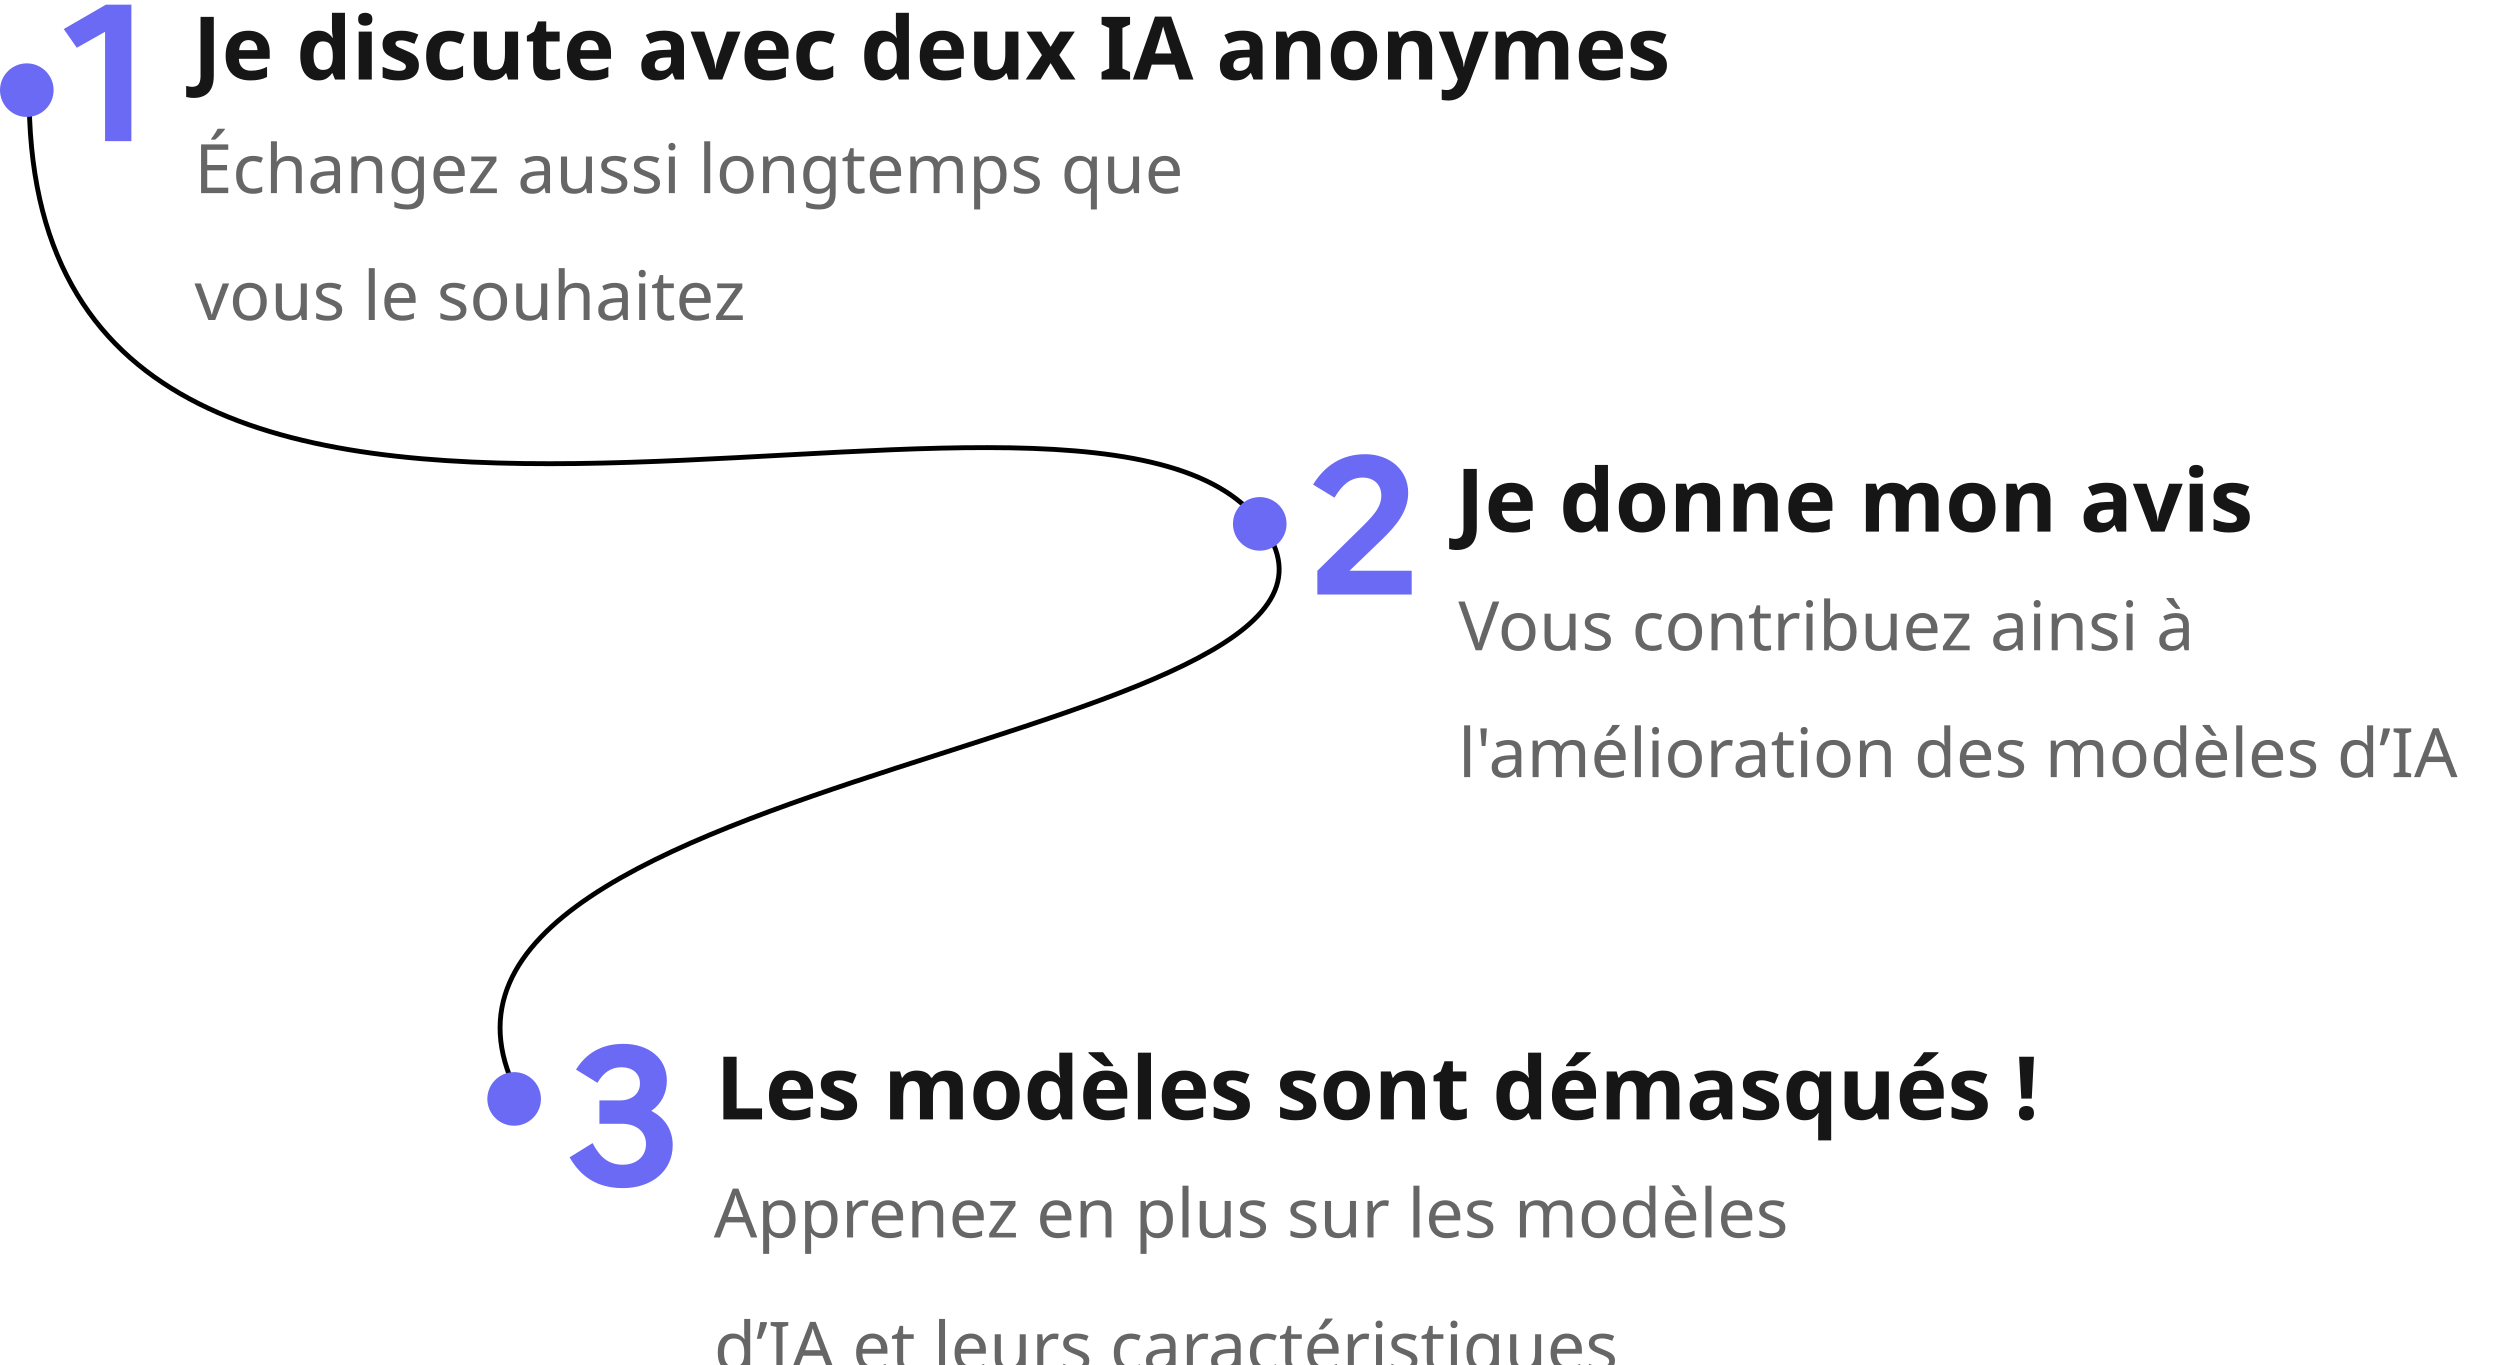
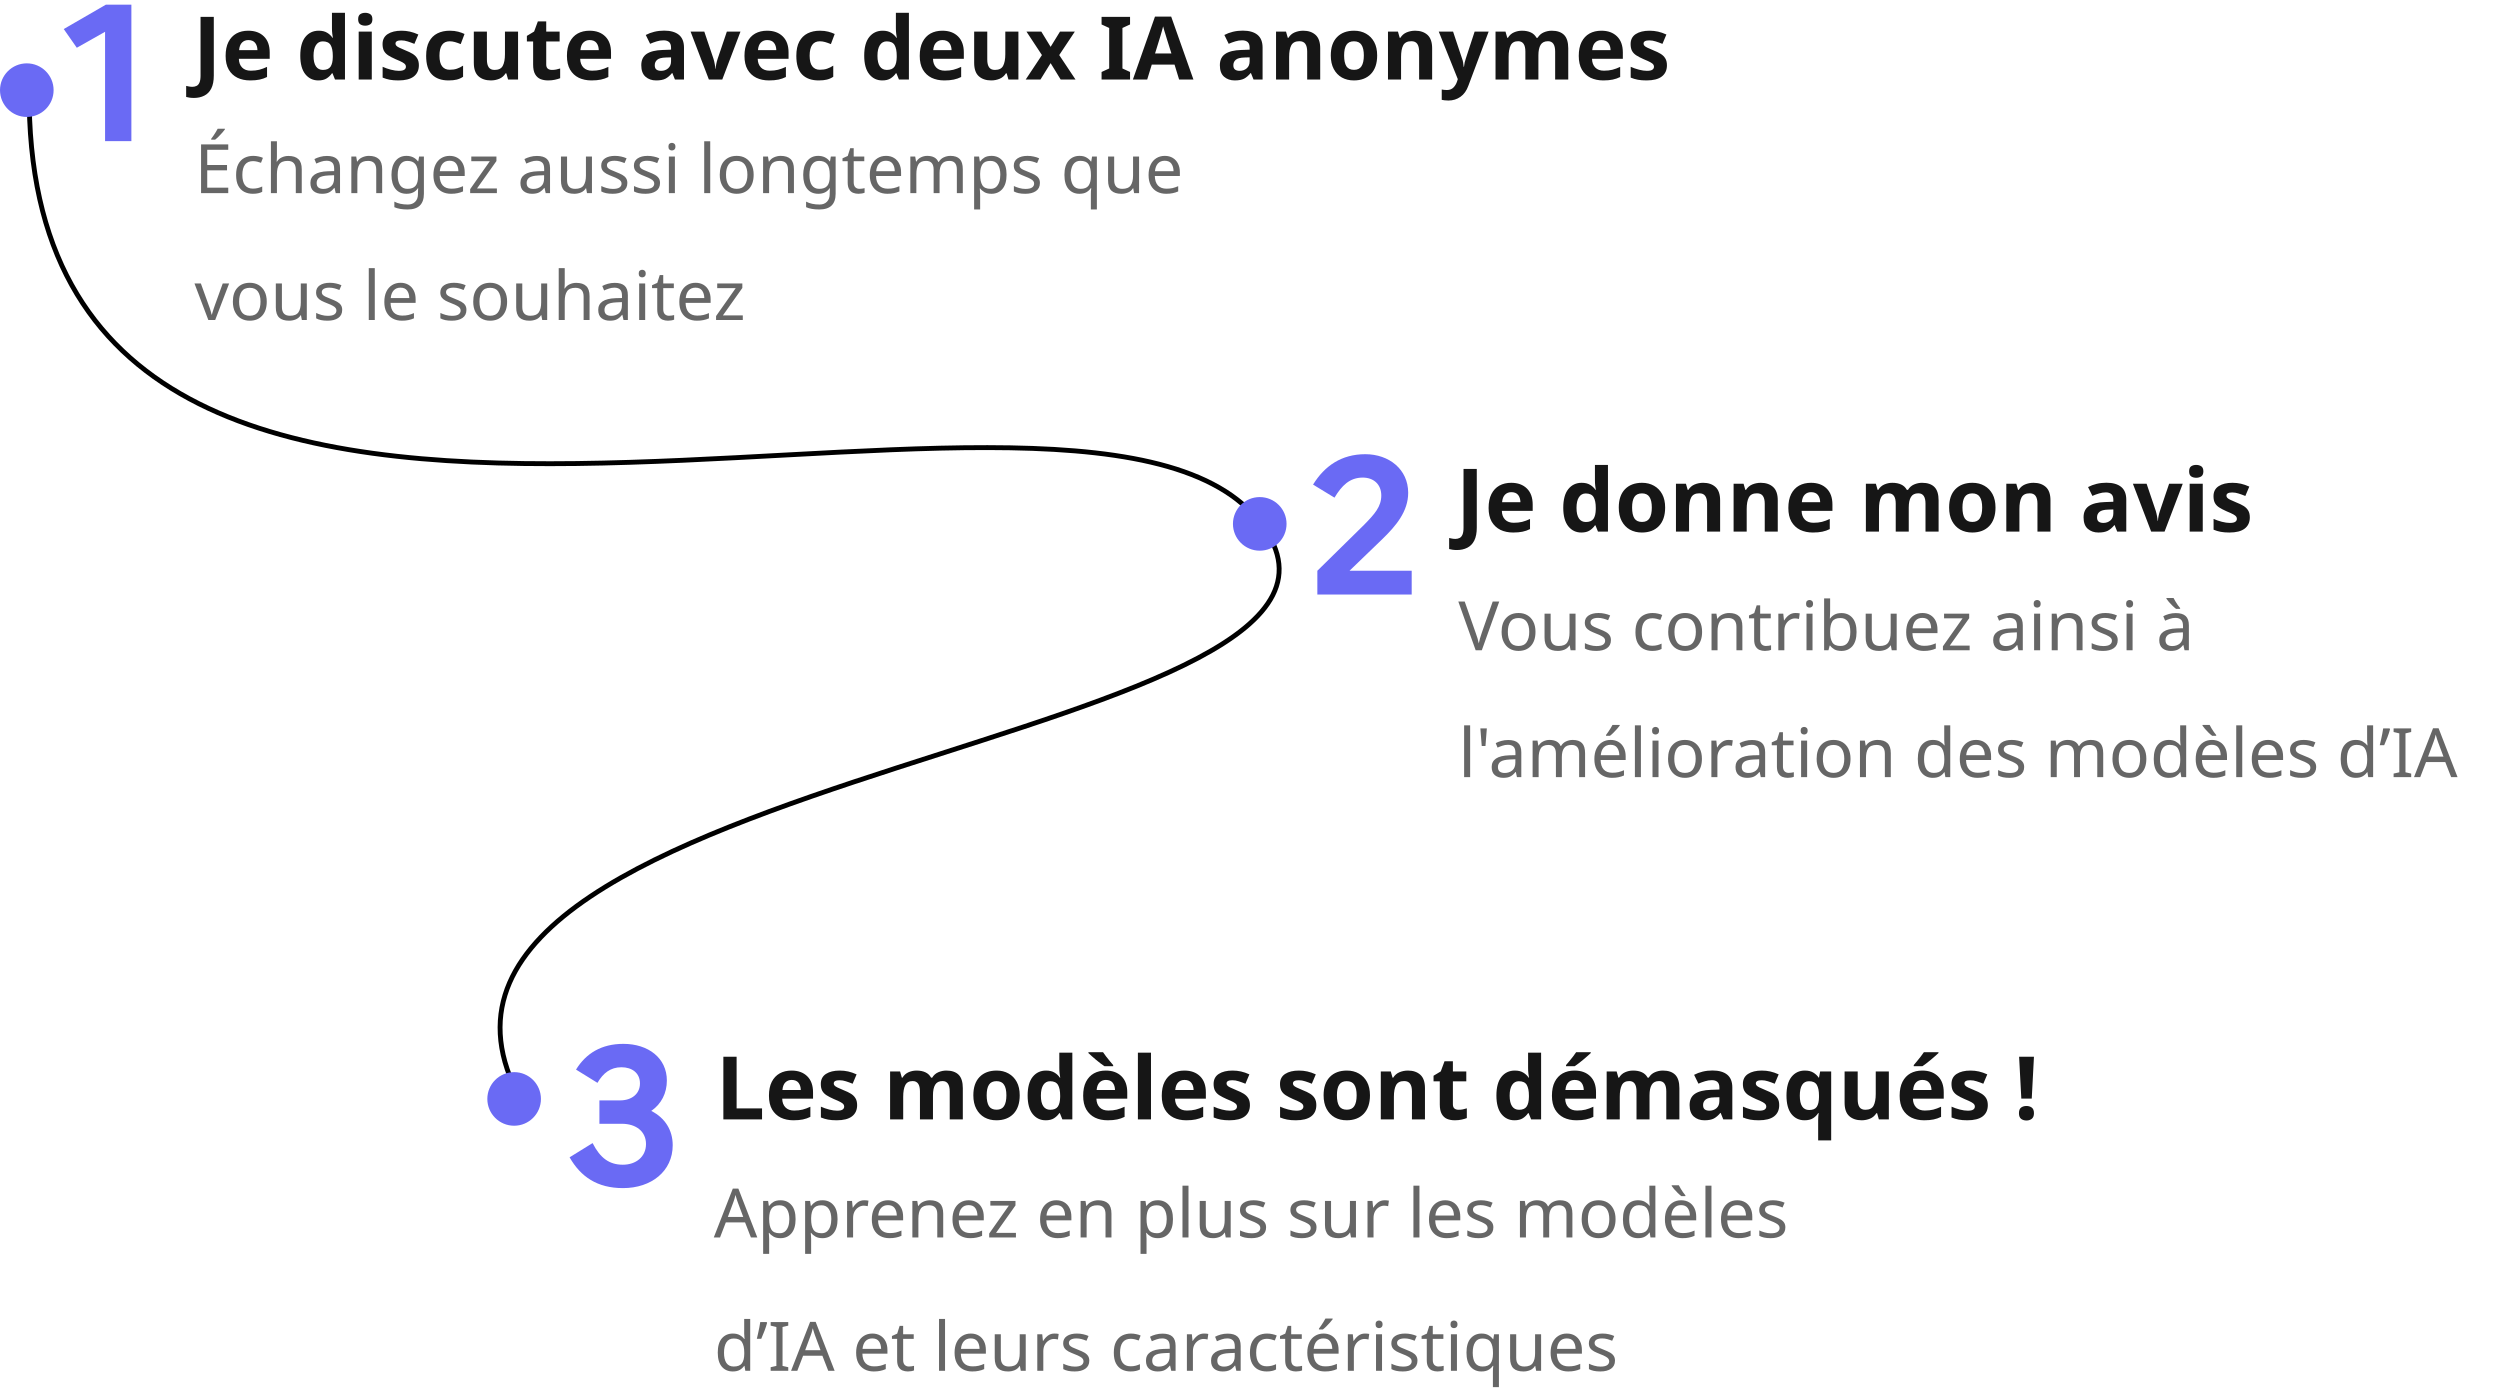
- <svg xmlns="http://www.w3.org/2000/svg" width="513" height="280" viewBox="0 0 513 280" fill="none" version="1.1" id="svg9">
+ <svg xmlns="http://www.w3.org/2000/svg" class="fr-responsive-img" width="513" height="287" viewBox="0 0 513 287" fill="none" version="1.1" id="svg9">
  <style>
      .text-style-1 {
         font-family: 'Marianne';
         font-style: normal;
         font-weight: 700;
         font-size: 18px;
         line-height: 28px;
         color: #161616;
      }

      .text-style-2 {
         font-family: 'Marianne';
         font-style: normal;
         font-weight: 400;
         font-size: 14px;
         line-height: 24px;
         color: #666666;
      }

      @font-face {
         font-family:
            Marianne;
         src:
            url("dsfr/fonts/Marianne-Regular.woff2") format("woff2");
         font-weight:
            400;
         font-style:
            normal;
         font-display:
            swap;
      }
   </style>
  <path d="M21.56 28.96V6.52L15.76 9.8L13.08 5.96L21.72 0.96H26.96V28.96H21.56Z" fill="#6A6AF4" />
  <path d="M270.32 122V117.12L279.92 107.68C282.08 105.48 283.44 103.96 283.44 101.68C283.44 99.36 281.84 98 279.64 98C276.96 98 275.32 99.64 273.84 102.12L269.44 99.44C271.8 95.6 275.28 93.2 280.16 93.2C285.04 93.2 288.96 96.32 288.96 101.12C288.96 104.96 286.44 107.92 283.68 110.6L276.92 117.12H289.68V122H270.32Z" fill="#6A6AF4" />
  <path d="M138.04 235C138.04 240.32 133.68 243.8 127.84 243.8C122.56 243.8 119.16 241.48 116.88 237.48L121.6 234.56C123.16 237.64 125.04 239 127.8 239C130.52 239 132.56 237.36 132.56 234.76C132.56 232.2 130.56 230.6 127.6 230.6H123V225.8H127.24C129.6 225.8 131.32 224.48 131.32 222.32C131.32 220.2 129.72 219 127.52 219C125.28 219 123.76 220.2 122.6 222.2L118.2 219.48C120.24 216.16 123.4 214.2 127.92 214.2C133.04 214.2 136.84 217.12 136.84 221.72C136.84 224.32 135.72 226.52 133.64 227.96C136.48 229.4 138.04 231.92 138.04 235Z" fill="#6A6AF4" />
  <path d="m 6,21.5 c 1.978,129.342 213.429,38.638 252,85 38.571,46.362 -185.26,50.665 -152,117.5" stroke="#000000" id="path7" />
  <circle cx="5.5" cy="18.5" r="5.5" fill="#6a6af4" id="circle7" />
  <circle cx="258.5" cy="107.5" r="5.5" fill="#6a6af4" id="circle8" />
  <circle cx="105.5" cy="225.5" r="5.5" fill="#6a6af4" id="circle9" />
  <text x="298.691" y="102.104" font-family="Marianne" font-size="18px" font-weight="700" fill="#161616" text-anchor="start" dominant-baseline="central" style="font-style:normal;line-height:28px" id="text1">Je donne mon
      avis</text>
  <text x="146.807" y="222.71" font-family="Marianne" font-size="18px" font-weight="700" fill="#161616" text-anchor="start" dominant-baseline="central" style="font-style:normal;line-height:28px" id="text2">Les modèles
      sont démasqués !</text>
  <text x="39.529" y="9.332" font-family="Marianne" font-size="18px" font-weight="700" fill="#161616" text-anchor="start" dominant-baseline="central" style="font-style:normal;line-height:28px" id="text3">Je discute
      avec deux IA anonymes</text>
  <text x="299.244" y="128" font-family="Marianne" font-size="14px" font-weight="400" fill="#666666" text-anchor="start" dominant-baseline="central" style="font-style:normal;line-height:24px" id="text4">
    <tspan>Vous
         contribuez ainsi à</tspan>
    <tspan id="tspan10" x="299.251" y="154.043" style="font-style:normal;font-variant:normal;font-weight:normal;font-stretch:normal;font-size:14px;font-family:Marianne;-inkscape-font-specification:Marianne">
         l'amélioration des modèles d’IA</tspan>
  </text>
  <text x="146.463" y="248.502" font-family="Marianne" font-size="14px" font-weight="400" fill="#666666" text-anchor="start" dominant-baseline="central" style="font-style:normal;line-height:24px" id="text5">
    <tspan>Apprenez en
         plus sur les modèles</tspan>
    <tspan id="tspan11" x="146.521" y="275.854" style="font-style:normal;font-variant:normal;font-weight:normal;font-stretch:normal;font-size:14px;font-family:Marianne;-inkscape-font-specification:Marianne">
         d’IA et leurs caractéristiques</tspan>
  </text>
  <text xml:space="preserve" style="font-size:14px;fill:#666666" x="299.251" y="154.043" id="text10">
   </text>
  <text x="39.899" y="34.195" font-family="Marianne" font-size="14px" font-weight="400" fill="#666666" text-anchor="start" dominant-baseline="central" style="font-style:normal;line-height:24px" id="text4-5">
    <tspan>Échangez
         aussi longtemps que</tspan>
    <tspan id="tspan10-5" x="39.907" y="60.238" style="font-style:normal;font-variant:normal;font-weight:normal;font-stretch:normal;font-size:14px;font-family:Marianne;-inkscape-font-specification:Marianne">
         vous le souhaitez</tspan>
  </text>
  <text xml:space="preserve" style="font-size:14px;fill:#666666" x="146.521" y="275.854" id="text11">

   </text>
</svg>
